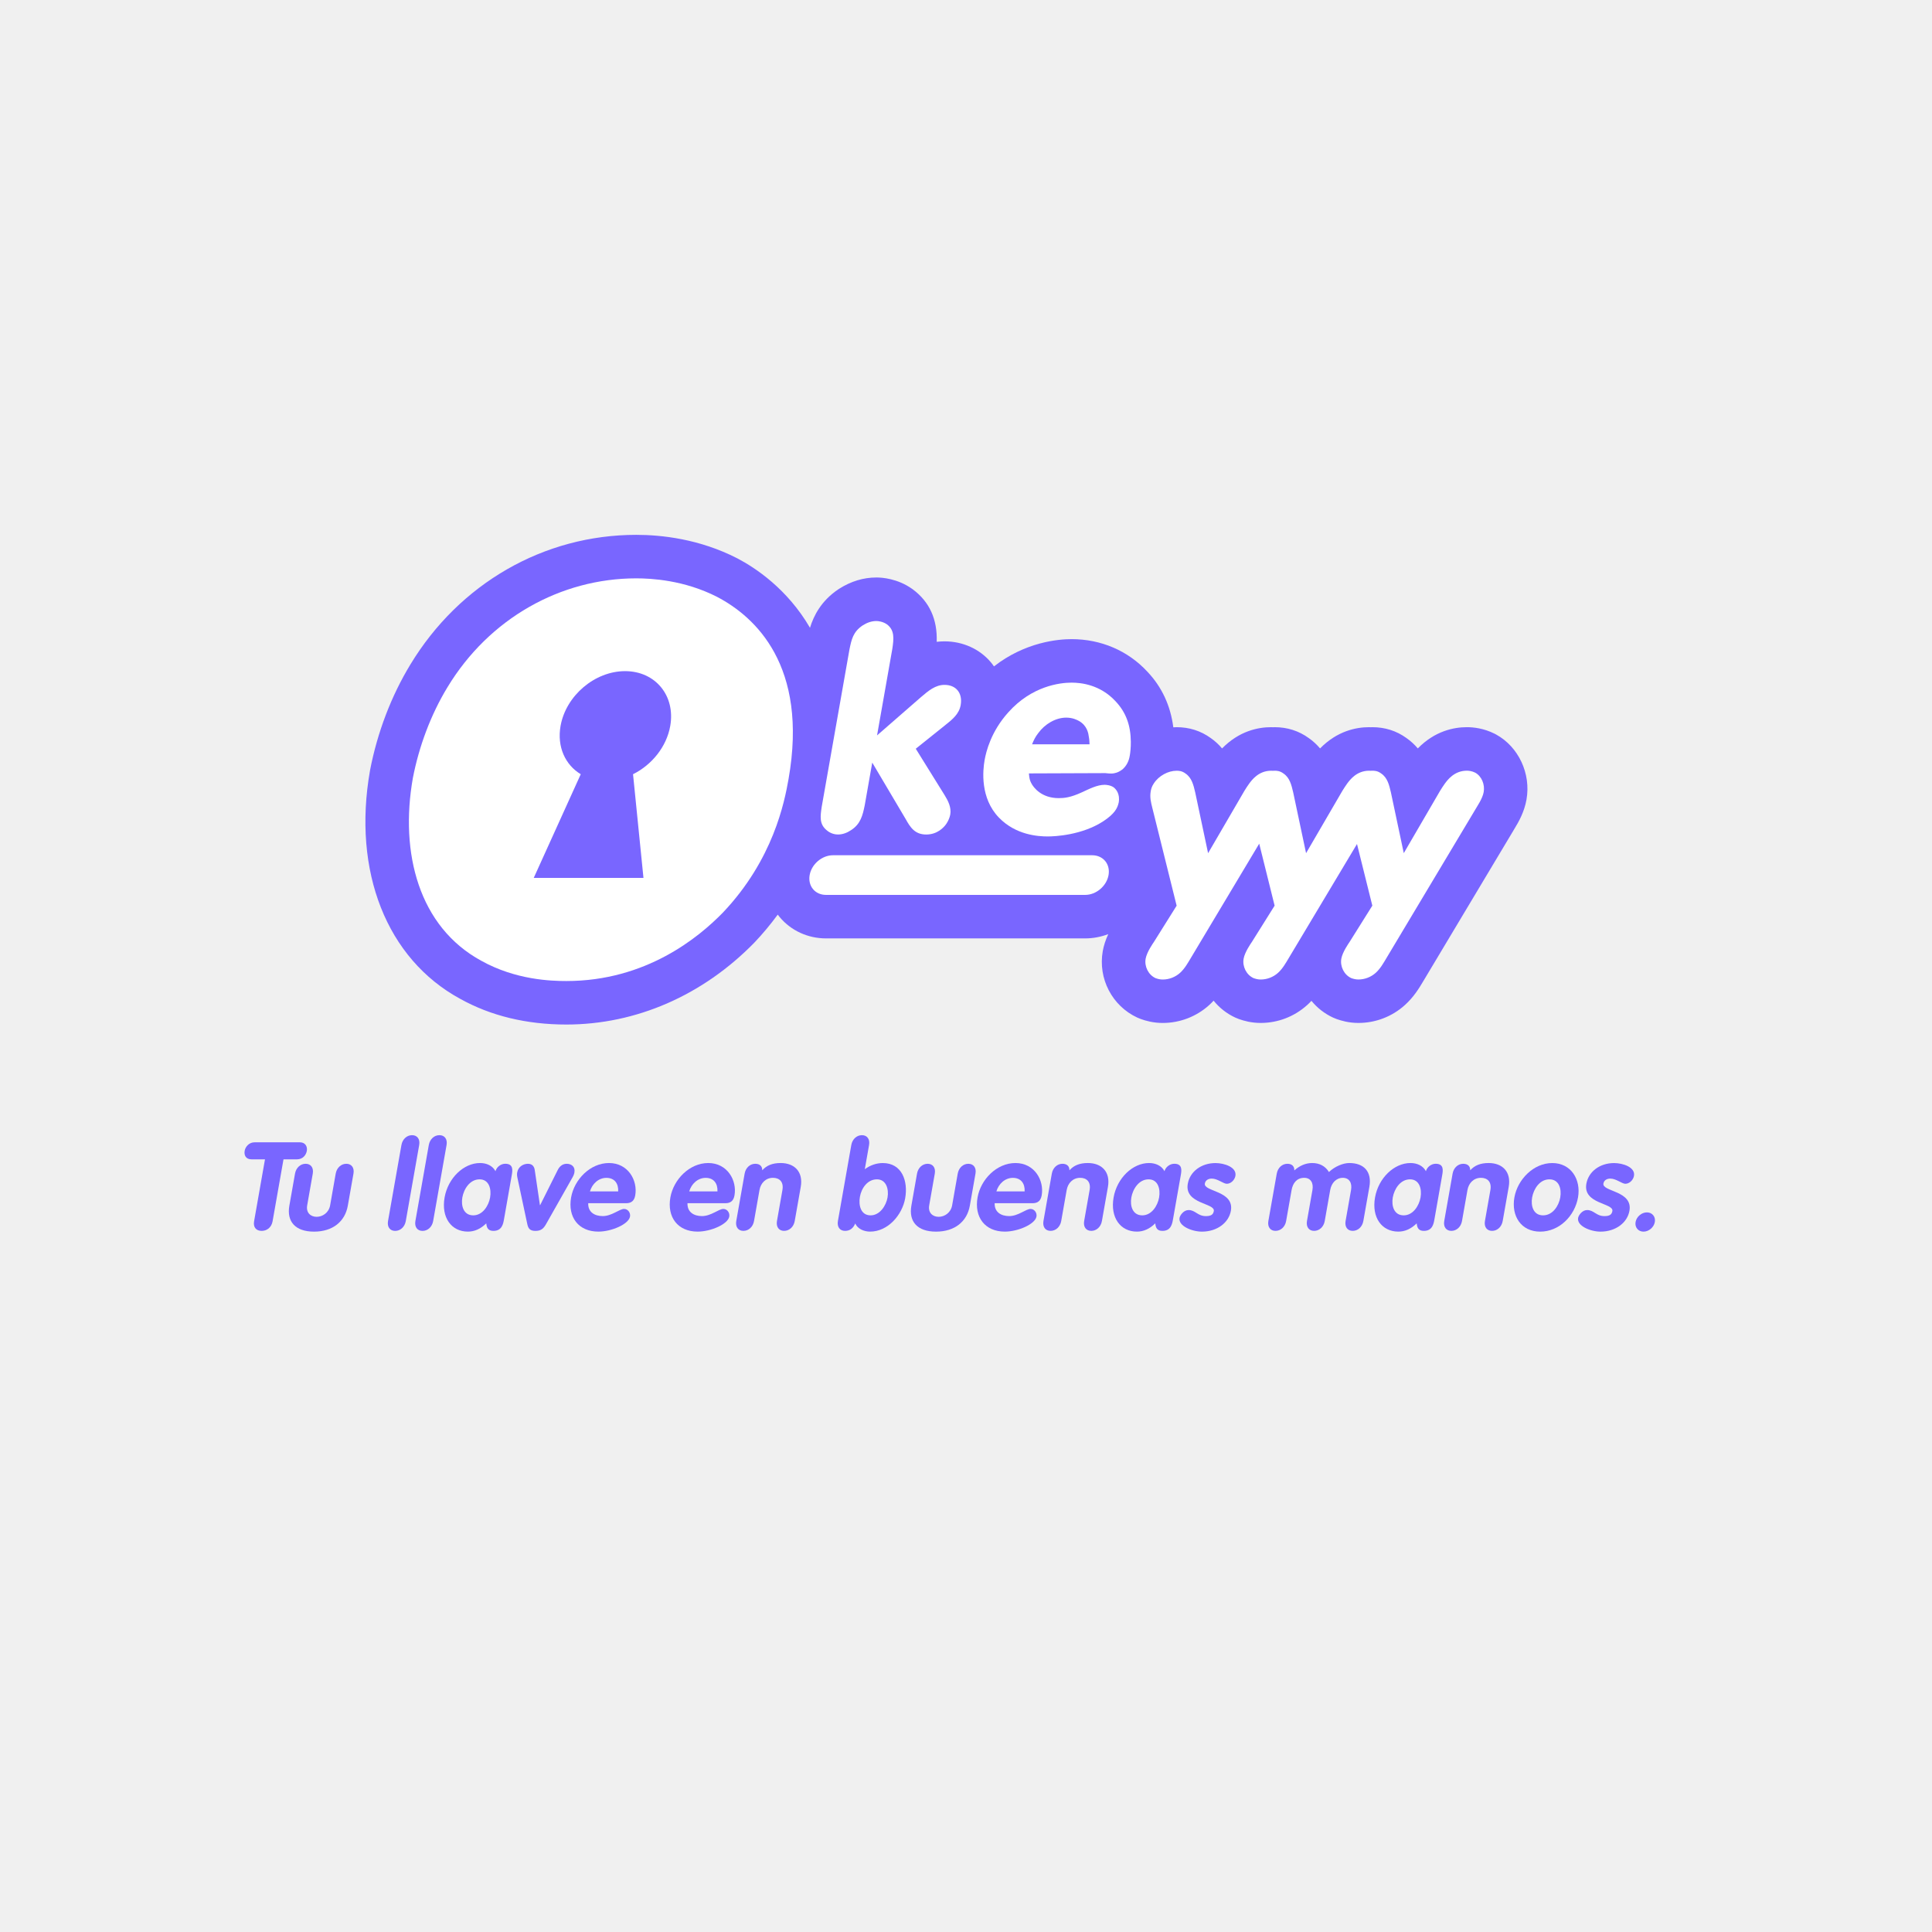
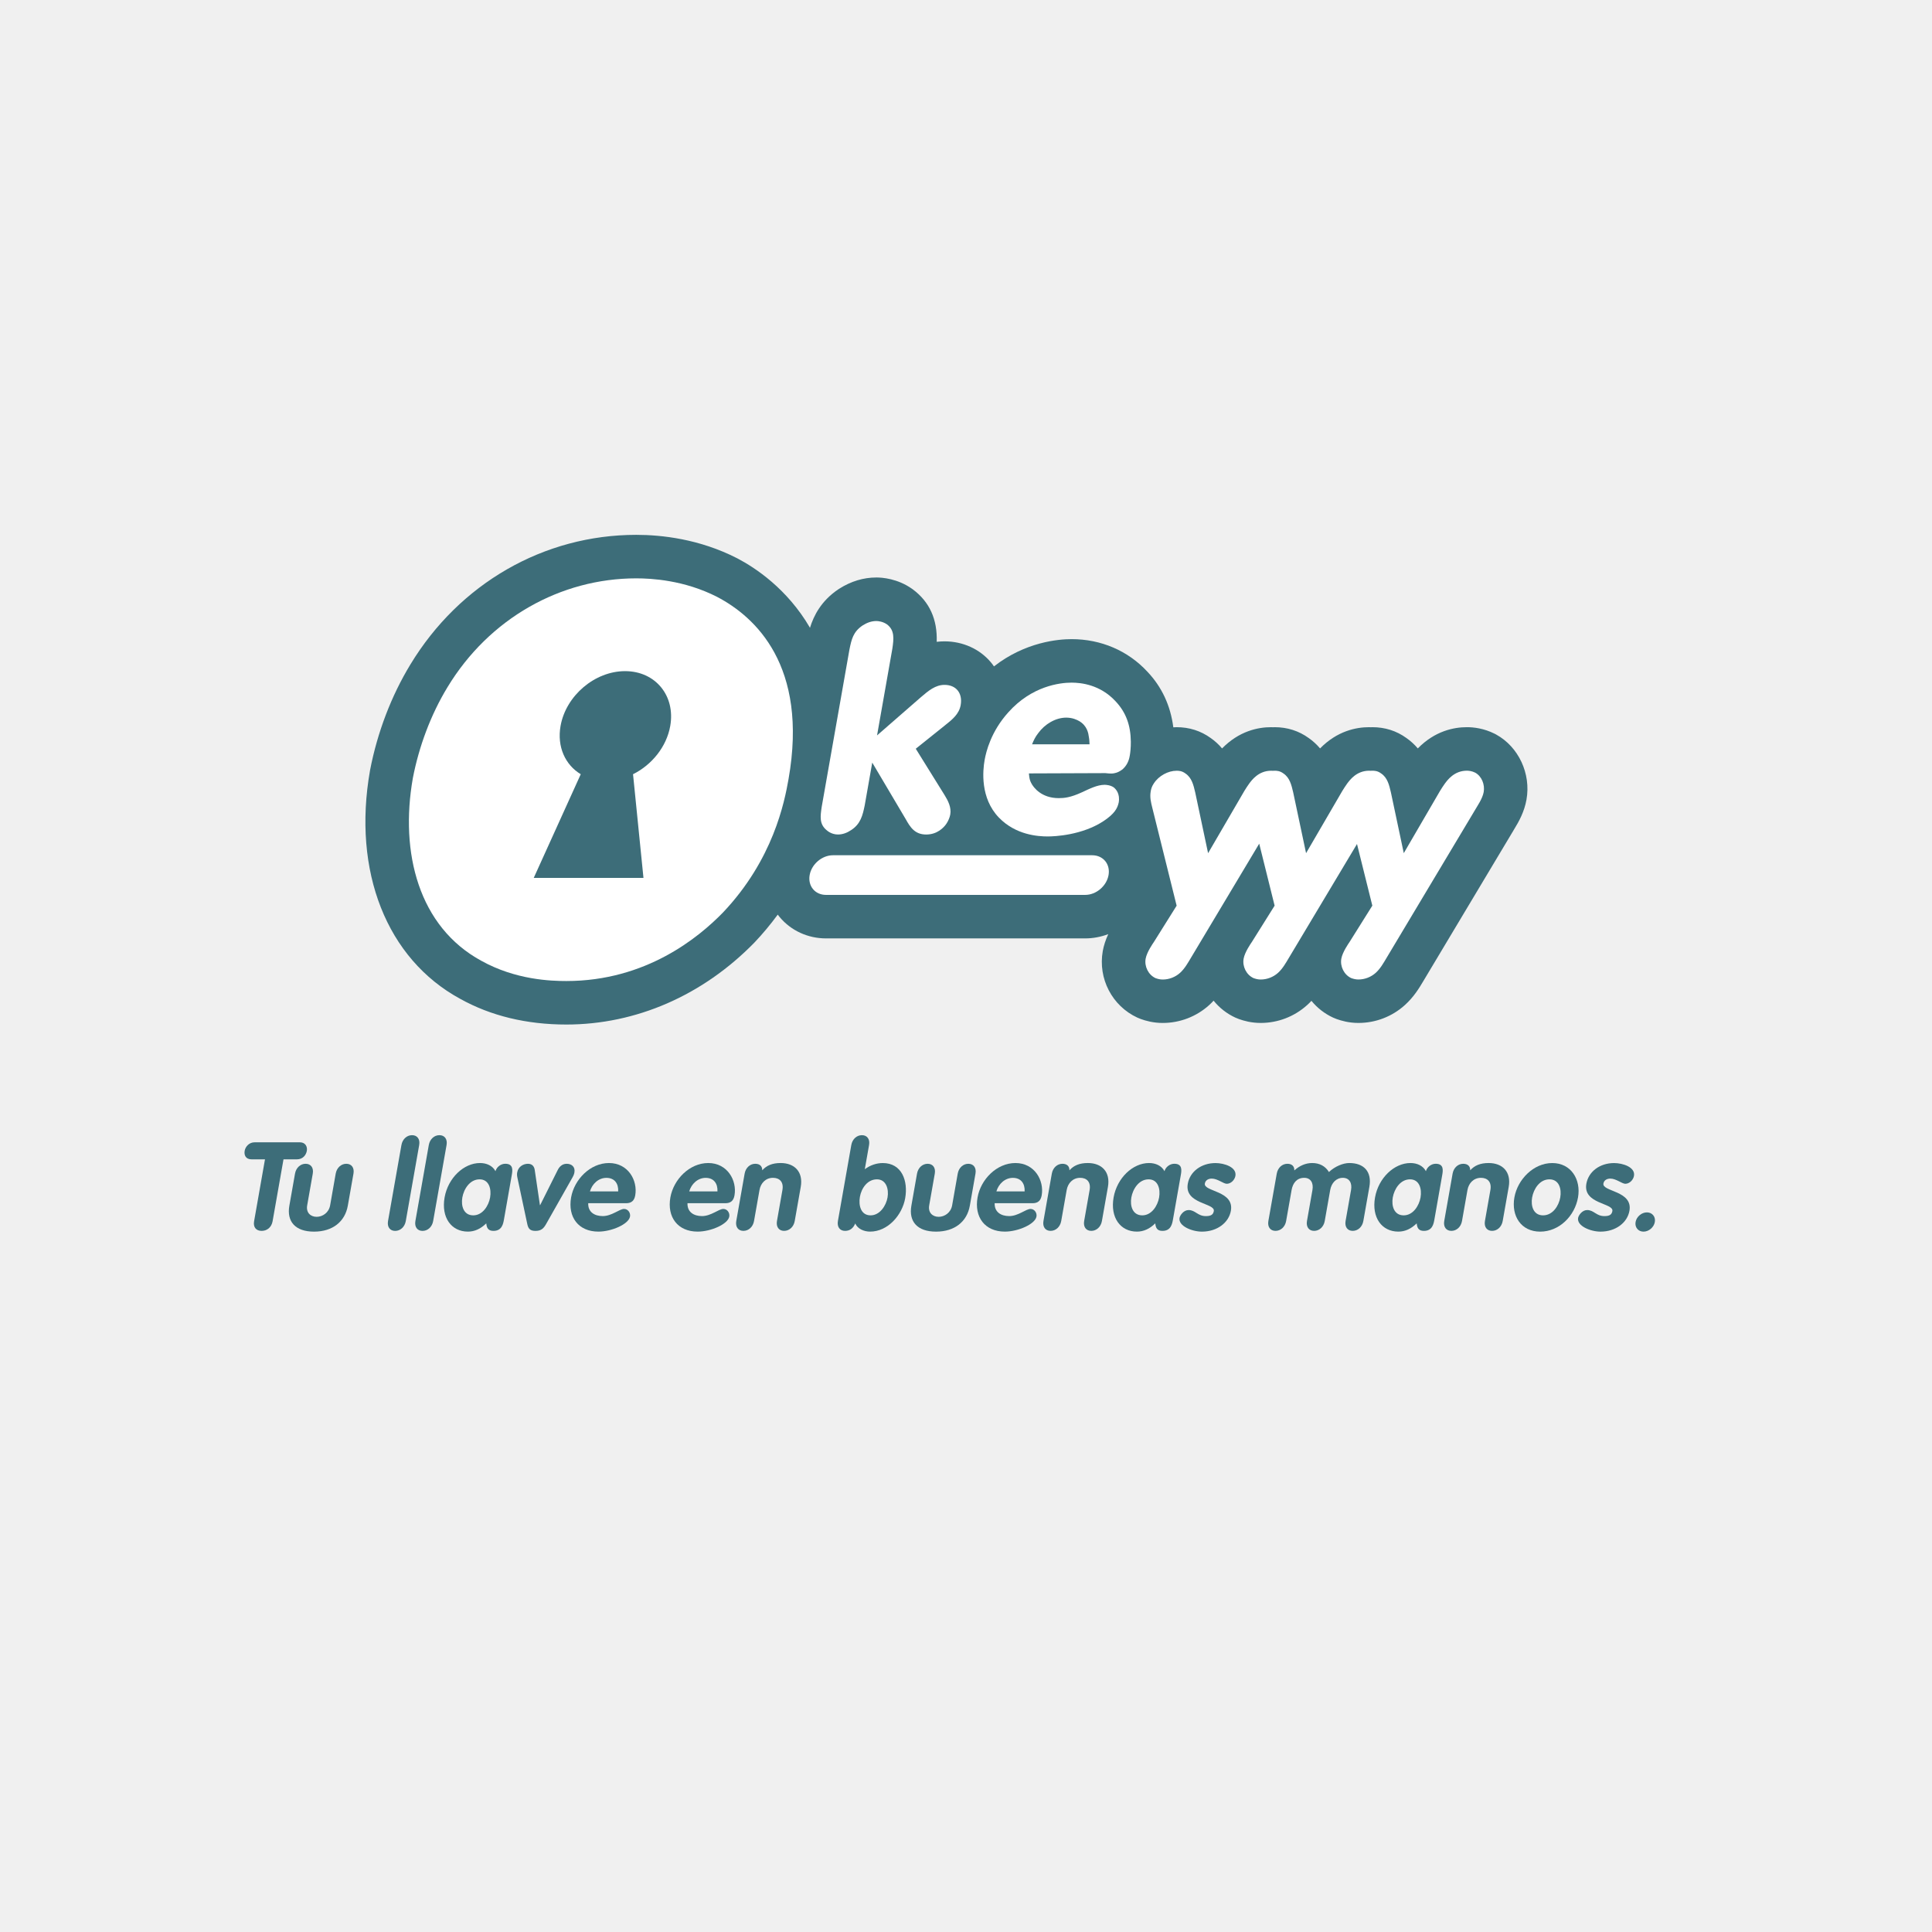
<svg xmlns="http://www.w3.org/2000/svg" width="374" height="374" viewBox="0 0 374 374" fill="none">
-   <path d="M289.618 142.186L289.337 142.037C287.246 140.988 285.262 140.769 283.966 140.769C281.428 140.769 277.771 141.5 274.461 144.88C273.816 144.118 273.079 143.443 272.262 142.871C270.336 141.476 268.109 140.769 265.64 140.769C265.578 140.769 265.519 140.773 265.457 140.78L265.415 140.787L265.284 140.78C265.201 140.776 265.121 140.769 265.052 140.769C262.513 140.769 258.856 141.5 255.542 144.88C254.898 144.118 254.161 143.443 253.343 142.871C251.418 141.476 249.191 140.769 246.722 140.769C246.656 140.769 246.591 140.776 246.525 140.78L246.48 140.787L246.334 140.78C246.244 140.773 246.154 140.769 246.078 140.769C243.54 140.769 239.883 141.5 236.572 144.88C235.928 144.118 235.191 143.443 234.373 142.871C232.448 141.476 230.221 140.769 227.752 140.769C227.541 140.769 227.333 140.78 227.132 140.797C226.596 136.597 224.909 132.978 222.118 130.034C218.361 125.965 213.145 123.725 207.431 123.725C204.91 123.725 198.504 124.251 192.413 129.002C192.212 128.708 192.018 128.448 191.814 128.206C189.653 125.633 186.384 124.154 182.844 124.154C182.339 124.154 181.83 124.185 181.328 124.244C181.483 119.902 179.932 116.491 176.705 114.091L176.525 113.963C173.73 112.003 170.79 111.791 169.654 111.791C167.157 111.791 164.74 112.522 162.465 113.963L162.264 114.094C158.943 116.338 157.52 119.192 156.799 121.529C152.402 113.973 146.186 109.897 142.757 108.1L142.684 108.062C135.378 104.322 128.04 103.536 123.171 103.536C105.295 103.536 88.943 112.927 79.427 128.659C75.752 134.709 73.062 141.746 71.652 149.018L71.628 149.153C68.182 168.691 74.869 185.625 89.071 193.348C95.006 196.655 101.925 198.331 109.634 198.331C123.122 198.331 136.046 192.7 146.037 182.467C147.64 180.781 149.122 179.001 150.556 177.054C150.684 177.228 150.812 177.39 150.94 177.543C153.132 180.157 156.394 181.657 159.892 181.657H210.077C211.584 181.657 213.1 181.373 214.541 180.829C214.015 181.965 213.665 183.052 213.474 184.119C212.536 189.438 215.279 194.726 220.168 196.991L220.878 197.278C221.789 197.6 223.219 198.026 225.086 198.026C228.407 198.026 231.599 196.8 234.069 194.57C234.359 194.307 234.643 194.026 234.931 193.711C236.06 195.107 237.493 196.229 239.135 196.987L239.845 197.275C240.756 197.597 242.186 198.023 244.052 198.023C247.373 198.023 250.563 196.797 253.032 194.57C253.312 194.317 253.593 194.044 253.87 193.742C254.999 195.121 256.425 196.232 258.053 196.987L258.763 197.275C259.674 197.597 261.104 198.023 262.97 198.023C266.291 198.023 269.484 196.797 271.953 194.567C273.716 192.977 274.758 191.221 275.52 189.94L292.974 160.765L293.109 160.536C294.061 158.995 295.093 157.104 295.502 154.784C296.391 149.756 293.971 144.575 289.618 142.186Z" fill="#7966FF" />
+   <path d="M289.618 142.186L289.337 142.037C287.246 140.988 285.262 140.769 283.966 140.769C281.428 140.769 277.771 141.5 274.461 144.88C273.816 144.118 273.079 143.443 272.262 142.871C270.336 141.476 268.109 140.769 265.64 140.769C265.578 140.769 265.519 140.773 265.457 140.78L265.415 140.787L265.284 140.78C265.201 140.776 265.121 140.769 265.052 140.769C262.513 140.769 258.856 141.5 255.542 144.88C254.898 144.118 254.161 143.443 253.343 142.871C251.418 141.476 249.191 140.769 246.722 140.769C246.656 140.769 246.591 140.776 246.525 140.78L246.48 140.787L246.334 140.78C246.244 140.773 246.154 140.769 246.078 140.769C243.54 140.769 239.883 141.5 236.572 144.88C235.928 144.118 235.191 143.443 234.373 142.871C232.448 141.476 230.221 140.769 227.752 140.769C227.541 140.769 227.333 140.78 227.132 140.797C226.596 136.597 224.909 132.978 222.118 130.034C218.361 125.965 213.145 123.725 207.431 123.725C204.91 123.725 198.504 124.251 192.413 129.002C192.212 128.708 192.018 128.448 191.814 128.206C189.653 125.633 186.384 124.154 182.844 124.154C182.339 124.154 181.83 124.185 181.328 124.244C181.483 119.902 179.932 116.491 176.705 114.091L176.525 113.963C173.73 112.003 170.79 111.791 169.654 111.791C167.157 111.791 164.74 112.522 162.465 113.963L162.264 114.094C158.943 116.338 157.52 119.192 156.799 121.529C152.402 113.973 146.186 109.897 142.757 108.1L142.684 108.062C135.378 104.322 128.04 103.536 123.171 103.536C105.295 103.536 88.943 112.927 79.427 128.659C75.752 134.709 73.062 141.746 71.652 149.018L71.628 149.153C68.182 168.691 74.869 185.625 89.071 193.348C95.006 196.655 101.925 198.331 109.634 198.331C123.122 198.331 136.046 192.7 146.037 182.467C147.64 180.781 149.122 179.001 150.556 177.054C150.684 177.228 150.812 177.39 150.94 177.543C153.132 180.157 156.394 181.657 159.892 181.657H210.077C211.584 181.657 213.1 181.373 214.541 180.829C214.015 181.965 213.665 183.052 213.474 184.119C212.536 189.438 215.279 194.726 220.168 196.991L220.878 197.278C221.789 197.6 223.219 198.026 225.086 198.026C228.407 198.026 231.599 196.8 234.069 194.57C234.359 194.307 234.643 194.026 234.931 193.711C236.06 195.107 237.493 196.229 239.135 196.987L239.845 197.275C240.756 197.597 242.186 198.023 244.052 198.023C247.373 198.023 250.563 196.797 253.032 194.57C253.312 194.317 253.593 194.044 253.87 193.742C254.999 195.121 256.425 196.232 258.053 196.987L258.763 197.275C259.674 197.597 261.104 198.023 262.97 198.023C266.291 198.023 269.484 196.797 271.953 194.567C273.716 192.977 274.758 191.221 275.52 189.94L292.974 160.765L293.109 160.536C294.061 158.995 295.093 157.104 295.502 154.784C296.391 149.756 293.971 144.575 289.618 142.186Z" fill="#3d6d79" />
  <path d="M138.844 115.559C132.434 112.276 126.028 111.958 123.171 111.958C108.553 111.958 94.695 119.69 86.623 133.033C83.34 138.435 81.092 144.579 79.922 150.615C77.363 165.124 81.089 179.423 93.171 185.989C99.823 189.694 106.673 189.909 109.637 189.909C125.1 189.909 135.281 181.435 139.931 176.67C149.687 166.395 151.858 155.276 152.644 150.829C156.529 128.798 146.116 119.375 138.844 115.559ZM129.747 140.537C129.037 144.568 126.17 148.076 122.544 149.874L124.563 169.941H103.324L112.422 149.874C109.43 148.076 107.799 144.568 108.512 140.537C109.547 134.671 115.14 129.92 121.003 129.92C126.866 129.92 130.782 134.671 129.747 140.537Z" fill="white" />
  <path d="M159.992 160.685C160.827 161.436 161.776 161.544 162.205 161.544C163.119 161.544 163.982 161.222 164.775 160.685C166.596 159.504 166.998 157.835 167.393 155.903L168.851 147.626L175.312 158.538C176.209 160.148 177.092 161.547 179.295 161.547C181.445 161.547 182.702 160.204 183.211 159.452C183.575 158.915 183.859 158.216 183.953 157.679C184.198 156.284 183.513 154.992 182.886 153.97L177.276 144.942L182.91 140.427C184.344 139.298 185.663 138.224 185.968 136.503C186.384 134.138 185.047 132.58 182.844 132.58C181.071 132.58 179.742 133.708 178.291 134.945L169.782 142.362L172.739 125.595C173.027 123.659 173.214 121.993 171.694 120.864C170.928 120.328 170.035 120.22 169.657 120.22C168.691 120.22 167.826 120.542 166.981 121.079C165.149 122.315 164.84 123.766 164.435 125.754L159.071 156.173C158.791 158.053 158.59 159.504 159.992 160.685Z" fill="white" />
  <path d="M207.432 132.147C205.174 132.147 199.74 132.791 195.186 137.899C191.845 141.607 190.896 145.476 190.602 147.141C190.241 149.184 189.732 154.504 193.368 158.268C196.641 161.655 200.945 161.921 202.829 161.921C204.117 161.921 209.478 161.706 213.679 158.912C215.753 157.516 216.307 156.495 216.56 155.366C216.865 153.645 216.002 152.734 215.576 152.408C214.953 151.979 214.105 151.924 213.835 151.924C212.384 151.924 210.843 152.731 209.44 153.375C207.217 154.396 206.015 154.504 204.942 154.504C201.662 154.504 200.08 152.516 199.605 151.546C199.366 151.061 199.262 150.739 199.176 149.718L213.966 149.662C214.915 149.77 215.4 149.77 215.795 149.662C216.352 149.555 216.827 149.288 217.325 148.911C218.471 147.889 218.648 146.601 218.721 146.168C218.797 145.739 218.922 144.717 218.908 143.588C218.877 140.416 217.976 137.892 215.94 135.741C212.955 132.524 209.26 132.147 207.432 132.147ZM199.792 144.08C200.087 143.329 200.426 142.629 200.977 141.93C202.258 140.157 204.356 138.92 206.4 138.92C207.636 138.92 208.474 139.35 208.865 139.564C210.479 140.479 210.697 141.981 210.787 142.681C210.874 143.11 210.894 143.595 210.915 144.08H199.792Z" fill="white" />
  <path d="M285.566 149.569C284.926 149.247 284.288 149.191 283.966 149.191C281.494 149.191 280.206 151.02 279.714 151.664C279.361 152.149 279.059 152.63 278.758 153.115L271.746 165.156L269.252 153.385C268.916 151.934 268.574 150.535 267.372 149.732C266.662 149.195 266.014 149.195 265.64 149.195C265.537 149.195 265.433 149.198 265.329 149.209C265.221 149.198 265.128 149.195 265.052 149.195C262.579 149.195 261.291 151.023 260.799 151.667C260.446 152.152 260.145 152.634 259.843 153.118L252.831 165.159L250.338 153.388C250.002 151.938 249.659 150.538 248.457 149.735C247.744 149.198 247.1 149.198 246.726 149.198C246.615 149.198 246.501 149.205 246.39 149.212C246.272 149.202 246.168 149.198 246.085 149.198C243.612 149.198 242.324 151.027 241.833 151.671C241.479 152.156 241.178 152.637 240.877 153.122L233.864 165.163L231.371 153.392C231.035 151.941 230.692 150.542 229.491 149.739C228.781 149.202 228.133 149.202 227.759 149.202C226.145 149.202 224.31 150.168 223.347 151.674C222.911 152.318 222.817 152.859 222.759 153.181C222.551 154.362 222.81 155.331 223.06 156.353L227.776 175.323L223.365 182.363C223.219 182.578 222.004 184.299 221.775 185.587C221.508 187.09 222.301 188.704 223.69 189.348C224.144 189.507 224.556 189.618 225.093 189.618C226.329 189.618 227.544 189.133 228.438 188.326C229.331 187.52 229.961 186.391 230.571 185.369L243.761 163.32L246.743 175.319L242.331 182.36C242.186 182.574 240.97 184.295 240.742 185.584C240.475 187.087 241.268 188.7 242.657 189.344C243.114 189.504 243.522 189.615 244.059 189.615C245.295 189.615 246.511 189.13 247.404 188.323C248.298 187.516 248.928 186.387 249.538 185.366L262.69 163.383L265.658 175.316L261.246 182.356C261.1 182.571 259.885 184.292 259.656 185.58C259.39 187.083 260.183 188.697 261.571 189.341C262.025 189.5 262.437 189.611 262.974 189.611C264.21 189.611 265.426 189.126 266.319 188.319C267.213 187.513 267.843 186.384 268.452 185.362L285.75 156.446C285.913 156.124 286.986 154.618 287.215 153.33C287.471 151.879 286.841 150.265 285.566 149.569Z" fill="white" />
  <path d="M211.431 165.561H161.246C159.127 165.561 157.108 167.278 156.734 169.398C156.36 171.517 157.776 173.235 159.895 173.235H210.084C212.203 173.235 214.222 171.517 214.596 169.398C214.967 167.278 213.551 165.561 211.431 165.561Z" fill="white" />
-   <path d="M51.297 224.428H48.696C47.55 224.428 47.221 223.593 47.363 222.779C47.508 221.945 48.249 221.131 49.278 221.131H58.063C59.089 221.131 59.542 221.941 59.397 222.779C59.255 223.59 58.628 224.428 57.482 224.428H54.881L52.769 236.413C52.557 237.608 51.674 238.276 50.649 238.276C49.624 238.276 48.977 237.608 49.188 236.413L51.297 224.428Z" fill="#7966FF" />
-   <path d="M57.108 227.198C57.309 226.052 58.16 225.287 59.165 225.287C60.169 225.287 60.751 226.052 60.546 227.198L59.466 233.334C59.213 234.768 60.148 235.554 61.294 235.554C62.441 235.554 63.653 234.765 63.906 233.334L64.986 227.198C65.187 226.052 66.039 225.287 67.043 225.287C68.047 225.287 68.629 226.052 68.425 227.198L67.33 233.407C66.79 236.462 64.418 238.422 60.789 238.422C57.16 238.422 55.477 236.465 56.013 233.407L57.108 227.198Z" fill="#7966FF" />
-   <path d="M77.709 221.661C77.91 220.515 78.762 219.749 79.766 219.749C80.77 219.749 81.352 220.515 81.147 221.661L78.554 236.368C78.353 237.514 77.501 238.28 76.497 238.28C75.493 238.28 74.914 237.514 75.115 236.368L77.709 221.661Z" fill="#7966FF" />
-   <path d="M83.007 221.661C83.208 220.515 84.06 219.749 85.064 219.749C86.068 219.749 86.65 220.515 86.446 221.661L83.852 236.368C83.651 237.514 82.799 238.28 81.795 238.28C80.791 238.28 80.213 237.514 80.413 236.368L83.007 221.661Z" fill="#7966FF" />
-   <path d="M97.566 236.032C97.41 236.915 97.171 238.276 95.522 238.276C94.522 238.276 94.21 237.725 94.134 236.818C93.064 237.867 91.893 238.418 90.581 238.418C87.357 238.418 85.383 235.672 86.065 231.804C86.73 228.033 89.77 225.141 92.922 225.141C94.186 225.141 95.339 225.643 95.914 226.717C96.156 225.882 96.977 225.283 97.811 225.283C99.46 225.283 99.217 226.644 99.061 227.527L97.566 236.032ZM91.613 235.27C93.403 235.27 94.584 233.456 94.875 231.807C95.166 230.159 94.657 228.299 92.842 228.299C90.955 228.299 89.791 230.162 89.5 231.807C89.213 233.456 89.753 235.27 91.613 235.27Z" fill="#7966FF" />
-   <path d="M100.159 227.963C100.069 227.534 100.066 227.271 100.121 226.959C100.315 225.861 101.274 225.287 102.206 225.287C103.162 225.287 103.446 225.979 103.518 226.505L104.519 233.286H104.568L107.958 226.505C108.217 225.979 108.744 225.287 109.7 225.287C110.631 225.287 111.39 225.861 111.196 226.959C111.14 227.271 111.047 227.534 110.804 227.963L105.776 236.846C105.288 237.729 104.831 238.28 103.66 238.28C102.49 238.28 102.23 237.729 102.05 236.846L100.159 227.963Z" fill="#7966FF" />
-   <path d="M113.869 232.929C113.81 234.623 115.078 235.412 116.678 235.412C118.444 235.412 119.905 234.027 120.812 234.027C121.553 234.027 122.09 234.768 121.959 235.506C121.699 236.984 118.388 238.418 115.836 238.418C111.968 238.418 109.887 235.603 110.555 231.804C111.171 228.317 114.26 225.141 117.89 225.141C121.612 225.141 123.475 228.531 122.97 231.395C122.79 232.42 122.246 232.922 121.197 232.922H113.869V232.929ZM119.67 230.637C119.742 229.134 118.987 228.012 117.387 228.012C115.86 228.012 114.627 229.182 114.202 230.637H119.67Z" fill="#7966FF" />
-   <path d="M133.085 232.929C133.026 234.623 134.294 235.412 135.894 235.412C137.66 235.412 139.121 234.027 140.028 234.027C140.769 234.027 141.306 234.768 141.175 235.506C140.915 236.984 137.604 238.418 135.052 238.418C131.184 238.418 129.103 235.603 129.771 231.804C130.384 228.317 133.476 225.141 137.106 225.141C140.828 225.141 142.691 228.531 142.186 231.395C142.006 232.42 141.462 232.922 140.413 232.922H133.085V232.929ZM138.886 230.637C138.958 229.134 138.203 228.012 136.604 228.012C135.076 228.012 133.844 229.182 133.418 230.637H138.886Z" fill="#7966FF" />
-   <path d="M144.146 227.198C144.347 226.052 145.199 225.287 146.203 225.287C147.086 225.287 147.574 225.764 147.557 226.551C148.388 225.619 149.5 225.141 151.124 225.141C153.821 225.141 155.525 226.859 155.009 229.771L153.846 236.361C153.645 237.507 152.793 238.273 151.789 238.273C150.784 238.273 150.206 237.507 150.407 236.361L151.463 230.37C151.744 228.77 150.878 228.005 149.635 228.005C148.225 228.005 147.259 229.03 147.024 230.37L145.967 236.361C145.767 237.507 144.915 238.273 143.91 238.273C142.906 238.273 142.328 237.507 142.529 236.361L144.146 227.198Z" fill="#7966FF" />
-   <path d="M164.795 221.661C164.996 220.515 165.848 219.749 166.852 219.749C167.857 219.749 168.438 220.515 168.234 221.661L167.41 226.339C168.456 225.553 169.699 225.145 170.89 225.145C174.592 225.145 175.818 228.607 175.229 231.949C174.658 235.198 171.891 238.418 168.432 238.418C167.261 238.418 166.018 237.892 165.557 236.842C165.183 237.75 164.539 238.276 163.587 238.276C162.583 238.276 162.004 237.511 162.205 236.365L164.795 221.661ZM168.529 235.27C170.319 235.27 171.531 233.407 171.811 231.807C172.099 230.183 171.548 228.299 169.758 228.299C167.919 228.299 166.755 230.017 166.461 231.69C166.17 233.359 166.645 235.27 168.529 235.27Z" fill="#7966FF" />
-   <path d="M177.518 227.198C177.719 226.052 178.571 225.287 179.575 225.287C180.58 225.287 181.161 226.052 180.957 227.198L179.877 233.334C179.624 234.768 180.559 235.554 181.705 235.554C182.851 235.554 184.063 234.765 184.316 233.334L185.397 227.198C185.598 226.052 186.449 225.287 187.454 225.287C188.458 225.287 189.04 226.052 188.835 227.198L187.741 233.407C187.201 236.462 184.829 238.422 181.2 238.422C177.57 238.422 175.887 236.465 176.424 233.407L177.518 227.198Z" fill="#7966FF" />
-   <path d="M192.551 232.929C192.492 234.623 193.76 235.412 195.36 235.412C197.126 235.412 198.587 234.027 199.494 234.027C200.235 234.027 200.772 234.768 200.641 235.506C200.381 236.984 197.07 238.418 194.518 238.418C190.65 238.418 188.569 235.603 189.237 231.804C189.85 228.317 192.942 225.141 196.572 225.141C200.294 225.141 202.157 228.531 201.652 231.395C201.472 232.42 200.928 232.922 199.879 232.922H192.551V232.929ZM198.352 230.637C198.424 229.134 197.669 228.012 196.069 228.012C194.542 228.012 193.309 229.182 192.884 230.637H198.352Z" fill="#7966FF" />
-   <path d="M203.612 227.198C203.813 226.052 204.665 225.287 205.669 225.287C206.552 225.287 207.04 225.764 207.023 226.551C207.854 225.619 208.966 225.141 210.59 225.141C213.287 225.141 214.991 226.859 214.475 229.771L213.312 236.361C213.111 237.507 212.259 238.273 211.255 238.273C210.25 238.273 209.672 237.507 209.873 236.361L210.929 230.37C211.21 228.77 210.344 228.005 209.101 228.005C207.691 228.005 206.725 229.03 206.49 230.37L205.433 236.361C205.232 237.507 204.381 238.273 203.376 238.273C202.372 238.273 201.794 237.507 201.995 236.361L203.612 227.198Z" fill="#7966FF" />
-   <path d="M227.073 236.032C226.918 236.915 226.679 238.276 225.03 238.276C224.026 238.276 223.718 237.725 223.642 236.818C222.572 237.867 221.401 238.418 220.089 238.418C216.865 238.418 214.891 235.672 215.573 231.804C216.238 228.033 219.278 225.141 222.43 225.141C223.694 225.141 224.847 225.643 225.422 226.717C225.664 225.882 226.485 225.283 227.323 225.283C228.971 225.283 228.729 226.644 228.573 227.527L227.073 236.032ZM221.121 235.27C222.911 235.27 224.092 233.456 224.383 231.807C224.674 230.159 224.165 228.299 222.35 228.299C220.463 228.299 219.299 230.162 219.008 231.807C218.717 233.456 219.258 235.27 221.121 235.27Z" fill="#7966FF" />
-   <path d="M237.476 229.158C236.832 229.158 235.696 228.154 234.574 228.154C233.954 228.154 233.355 228.441 233.237 229.11C232.957 230.71 238.965 230.471 238.276 234.387C237.871 236.68 235.63 238.422 232.669 238.422C230.737 238.422 228.064 237.324 228.337 235.772C228.431 235.246 229.13 234.245 230.086 234.245C231.423 234.245 231.814 235.416 233.438 235.416C234.487 235.416 234.858 235.083 234.972 234.436C235.249 232.86 229.241 233.099 229.934 229.158C230.353 226.772 232.576 225.148 235.294 225.148C236.991 225.148 239.453 225.938 239.152 227.631C239.017 228.417 238.286 229.158 237.476 229.158Z" fill="#7966FF" />
-   <path d="M247.155 227.198C247.356 226.052 248.208 225.287 249.212 225.287C250.095 225.287 250.583 225.764 250.559 226.575C251.556 225.667 252.744 225.141 254.012 225.141C255.445 225.141 256.557 225.737 257.26 226.883C258.41 225.785 260.027 225.141 261.197 225.141C263.992 225.141 265.613 226.765 265.083 229.771L263.919 236.361C263.718 237.507 262.867 238.273 261.862 238.273C260.858 238.273 260.28 237.507 260.481 236.361L261.537 230.37C261.783 228.985 261.19 228.005 259.947 228.005C258.683 228.005 257.745 228.985 257.502 230.37L256.446 236.361C256.245 237.507 255.393 238.273 254.389 238.273C253.385 238.273 252.807 237.507 253.007 236.361L254.064 230.37C254.31 228.985 253.717 228.005 252.474 228.005C251.065 228.005 250.272 228.985 250.029 230.37L248.973 236.361C248.772 237.507 247.92 238.273 246.916 238.273C245.912 238.273 245.334 237.507 245.534 236.361L247.155 227.198Z" fill="#7966FF" />
-   <path d="M277.681 236.032C277.525 236.915 277.286 238.276 275.638 238.276C274.637 238.276 274.325 237.725 274.249 236.818C273.179 237.867 272.009 238.418 270.696 238.418C267.472 238.418 265.498 235.672 266.181 231.804C266.845 228.033 269.886 225.141 273.037 225.141C274.301 225.141 275.454 225.643 276.029 226.717C276.272 225.882 277.092 225.283 277.927 225.283C279.575 225.283 279.333 226.644 279.177 227.527L277.681 236.032ZM271.728 235.27C273.519 235.27 274.699 233.456 274.99 231.807C275.281 230.159 274.772 228.299 272.958 228.299C271.07 228.299 269.907 230.162 269.616 231.807C269.328 233.456 269.869 235.27 271.728 235.27Z" fill="#7966FF" />
-   <path d="M281.196 227.198C281.397 226.052 282.249 225.287 283.253 225.287C284.136 225.287 284.624 225.764 284.607 226.551C285.442 225.619 286.55 225.141 288.174 225.141C290.872 225.141 292.575 226.859 292.059 229.771L290.896 236.361C290.695 237.507 289.843 238.273 288.839 238.273C287.835 238.273 287.256 237.507 287.457 236.361L288.513 230.37C288.794 228.77 287.928 228.005 286.685 228.005C285.275 228.005 284.309 229.03 284.074 230.37L283.018 236.361C282.817 237.507 281.965 238.273 280.961 238.273C279.956 238.273 279.378 237.507 279.579 236.361L281.196 227.198Z" fill="#7966FF" />
-   <path d="M305.475 231.807C304.845 235.388 301.849 238.422 298.151 238.422C294.452 238.422 292.527 235.388 293.157 231.807C293.773 228.32 296.862 225.145 300.492 225.145C304.121 225.145 306.088 228.32 305.475 231.807ZM296.592 231.807C296.301 233.456 296.842 235.27 298.705 235.27C300.568 235.27 301.745 233.456 302.036 231.807C302.327 230.159 301.818 228.299 299.934 228.299C298.05 228.299 296.883 230.159 296.592 231.807Z" fill="#7966FF" />
-   <path d="M314.631 229.158C313.987 229.158 312.851 228.154 311.729 228.154C311.109 228.154 310.51 228.441 310.392 229.11C310.112 230.71 316.12 230.471 315.431 234.387C315.026 236.68 312.785 238.422 309.824 238.422C307.892 238.422 305.219 237.324 305.492 235.772C305.586 235.246 306.285 234.245 307.241 234.245C308.578 234.245 308.969 235.416 310.593 235.416C311.642 235.416 312.013 235.083 312.127 234.436C312.404 232.86 306.396 233.099 307.089 229.158C307.508 226.772 309.731 225.148 312.449 225.148C314.146 225.148 316.608 225.938 316.307 227.631C316.172 228.417 315.445 229.158 314.631 229.158Z" fill="#7966FF" />
-   <path d="M318.811 234.695C319.836 234.695 320.525 235.53 320.345 236.558C320.165 237.584 319.181 238.422 318.153 238.422C317.128 238.422 316.439 237.587 316.619 236.558C316.802 235.53 317.786 234.695 318.811 234.695Z" fill="#7966FF" />
+   <path d="M51.297 224.428H48.696C47.55 224.428 47.221 223.593 47.363 222.779C47.508 221.945 48.249 221.131 49.278 221.131H58.063C59.089 221.131 59.542 221.941 59.397 222.779C59.255 223.59 58.628 224.428 57.482 224.428H54.881L52.769 236.413C52.557 237.608 51.674 238.276 50.649 238.276C49.624 238.276 48.977 237.608 49.188 236.413L51.297 224.428Z" fill="#3d6d79" />
+   <path d="M57.108 227.198C57.309 226.052 58.16 225.287 59.165 225.287C60.169 225.287 60.751 226.052 60.546 227.198L59.466 233.334C59.213 234.768 60.148 235.554 61.294 235.554C62.441 235.554 63.653 234.765 63.906 233.334L64.986 227.198C65.187 226.052 66.039 225.287 67.043 225.287C68.047 225.287 68.629 226.052 68.425 227.198L67.33 233.407C66.79 236.462 64.418 238.422 60.789 238.422C57.16 238.422 55.477 236.465 56.013 233.407L57.108 227.198Z" fill="#3d6d79" />
+   <path d="M77.709 221.661C77.91 220.515 78.762 219.749 79.766 219.749C80.77 219.749 81.352 220.515 81.147 221.661L78.554 236.368C78.353 237.514 77.501 238.28 76.497 238.28C75.493 238.28 74.914 237.514 75.115 236.368L77.709 221.661Z" fill="#3d6d79" />
+   <path d="M83.007 221.661C83.208 220.515 84.06 219.749 85.064 219.749C86.068 219.749 86.65 220.515 86.446 221.661L83.852 236.368C83.651 237.514 82.799 238.28 81.795 238.28C80.791 238.28 80.213 237.514 80.413 236.368L83.007 221.661Z" fill="#3d6d79" />
+   <path d="M97.566 236.032C97.41 236.915 97.171 238.276 95.522 238.276C94.522 238.276 94.21 237.725 94.134 236.818C93.064 237.867 91.893 238.418 90.581 238.418C87.357 238.418 85.383 235.672 86.065 231.804C86.73 228.033 89.77 225.141 92.922 225.141C94.186 225.141 95.339 225.643 95.914 226.717C96.156 225.882 96.977 225.283 97.811 225.283C99.46 225.283 99.217 226.644 99.061 227.527L97.566 236.032ZM91.613 235.27C93.403 235.27 94.584 233.456 94.875 231.807C95.166 230.159 94.657 228.299 92.842 228.299C90.955 228.299 89.791 230.162 89.5 231.807C89.213 233.456 89.753 235.27 91.613 235.27Z" fill="#3d6d79" />
+   <path d="M100.159 227.963C100.069 227.534 100.066 227.271 100.121 226.959C100.315 225.861 101.274 225.287 102.206 225.287C103.162 225.287 103.446 225.979 103.518 226.505L104.519 233.286H104.568L107.958 226.505C108.217 225.979 108.744 225.287 109.7 225.287C110.631 225.287 111.39 225.861 111.196 226.959C111.14 227.271 111.047 227.534 110.804 227.963L105.776 236.846C105.288 237.729 104.831 238.28 103.66 238.28C102.49 238.28 102.23 237.729 102.05 236.846L100.159 227.963Z" fill="#3d6d79" />
+   <path d="M113.869 232.929C113.81 234.623 115.078 235.412 116.678 235.412C118.444 235.412 119.905 234.027 120.812 234.027C121.553 234.027 122.09 234.768 121.959 235.506C121.699 236.984 118.388 238.418 115.836 238.418C111.968 238.418 109.887 235.603 110.555 231.804C111.171 228.317 114.26 225.141 117.89 225.141C121.612 225.141 123.475 228.531 122.97 231.395C122.79 232.42 122.246 232.922 121.197 232.922H113.869V232.929ZM119.67 230.637C119.742 229.134 118.987 228.012 117.387 228.012C115.86 228.012 114.627 229.182 114.202 230.637H119.67Z" fill="#3d6d79" />
+   <path d="M133.085 232.929C133.026 234.623 134.294 235.412 135.894 235.412C137.66 235.412 139.121 234.027 140.028 234.027C140.769 234.027 141.306 234.768 141.175 235.506C140.915 236.984 137.604 238.418 135.052 238.418C131.184 238.418 129.103 235.603 129.771 231.804C130.384 228.317 133.476 225.141 137.106 225.141C140.828 225.141 142.691 228.531 142.186 231.395C142.006 232.42 141.462 232.922 140.413 232.922H133.085V232.929ZM138.886 230.637C138.958 229.134 138.203 228.012 136.604 228.012C135.076 228.012 133.844 229.182 133.418 230.637H138.886Z" fill="#3d6d79" />
+   <path d="M144.146 227.198C144.347 226.052 145.199 225.287 146.203 225.287C147.086 225.287 147.574 225.764 147.557 226.551C148.388 225.619 149.5 225.141 151.124 225.141C153.821 225.141 155.525 226.859 155.009 229.771L153.846 236.361C153.645 237.507 152.793 238.273 151.789 238.273C150.784 238.273 150.206 237.507 150.407 236.361L151.463 230.37C151.744 228.77 150.878 228.005 149.635 228.005C148.225 228.005 147.259 229.03 147.024 230.37L145.967 236.361C145.767 237.507 144.915 238.273 143.91 238.273C142.906 238.273 142.328 237.507 142.529 236.361L144.146 227.198Z" fill="#3d6d79" />
+   <path d="M164.795 221.661C164.996 220.515 165.848 219.749 166.852 219.749C167.857 219.749 168.438 220.515 168.234 221.661L167.41 226.339C168.456 225.553 169.699 225.145 170.89 225.145C174.592 225.145 175.818 228.607 175.229 231.949C174.658 235.198 171.891 238.418 168.432 238.418C167.261 238.418 166.018 237.892 165.557 236.842C165.183 237.75 164.539 238.276 163.587 238.276C162.583 238.276 162.004 237.511 162.205 236.365L164.795 221.661ZM168.529 235.27C170.319 235.27 171.531 233.407 171.811 231.807C172.099 230.183 171.548 228.299 169.758 228.299C167.919 228.299 166.755 230.017 166.461 231.69C166.17 233.359 166.645 235.27 168.529 235.27Z" fill="#3d6d79" />
+   <path d="M177.518 227.198C177.719 226.052 178.571 225.287 179.575 225.287C180.58 225.287 181.161 226.052 180.957 227.198L179.877 233.334C179.624 234.768 180.559 235.554 181.705 235.554C182.851 235.554 184.063 234.765 184.316 233.334L185.397 227.198C185.598 226.052 186.449 225.287 187.454 225.287C188.458 225.287 189.04 226.052 188.835 227.198L187.741 233.407C187.201 236.462 184.829 238.422 181.2 238.422C177.57 238.422 175.887 236.465 176.424 233.407L177.518 227.198Z" fill="#3d6d79" />
+   <path d="M192.551 232.929C192.492 234.623 193.76 235.412 195.36 235.412C197.126 235.412 198.587 234.027 199.494 234.027C200.235 234.027 200.772 234.768 200.641 235.506C200.381 236.984 197.07 238.418 194.518 238.418C190.65 238.418 188.569 235.603 189.237 231.804C189.85 228.317 192.942 225.141 196.572 225.141C200.294 225.141 202.157 228.531 201.652 231.395C201.472 232.42 200.928 232.922 199.879 232.922H192.551V232.929ZM198.352 230.637C198.424 229.134 197.669 228.012 196.069 228.012C194.542 228.012 193.309 229.182 192.884 230.637H198.352Z" fill="#3d6d79" />
+   <path d="M203.612 227.198C203.813 226.052 204.665 225.287 205.669 225.287C206.552 225.287 207.04 225.764 207.023 226.551C207.854 225.619 208.966 225.141 210.59 225.141C213.287 225.141 214.991 226.859 214.475 229.771L213.312 236.361C213.111 237.507 212.259 238.273 211.255 238.273C210.25 238.273 209.672 237.507 209.873 236.361L210.929 230.37C211.21 228.77 210.344 228.005 209.101 228.005C207.691 228.005 206.725 229.03 206.49 230.37L205.433 236.361C205.232 237.507 204.381 238.273 203.376 238.273C202.372 238.273 201.794 237.507 201.995 236.361L203.612 227.198Z" fill="#3d6d79" />
+   <path d="M227.073 236.032C226.918 236.915 226.679 238.276 225.03 238.276C224.026 238.276 223.718 237.725 223.642 236.818C222.572 237.867 221.401 238.418 220.089 238.418C216.865 238.418 214.891 235.672 215.573 231.804C216.238 228.033 219.278 225.141 222.43 225.141C223.694 225.141 224.847 225.643 225.422 226.717C225.664 225.882 226.485 225.283 227.323 225.283C228.971 225.283 228.729 226.644 228.573 227.527L227.073 236.032ZM221.121 235.27C222.911 235.27 224.092 233.456 224.383 231.807C224.674 230.159 224.165 228.299 222.35 228.299C220.463 228.299 219.299 230.162 219.008 231.807C218.717 233.456 219.258 235.27 221.121 235.27Z" fill="#3d6d79" />
+   <path d="M237.476 229.158C236.832 229.158 235.696 228.154 234.574 228.154C233.954 228.154 233.355 228.441 233.237 229.11C232.957 230.71 238.965 230.471 238.276 234.387C237.871 236.68 235.63 238.422 232.669 238.422C230.737 238.422 228.064 237.324 228.337 235.772C228.431 235.246 229.13 234.245 230.086 234.245C231.423 234.245 231.814 235.416 233.438 235.416C234.487 235.416 234.858 235.083 234.972 234.436C235.249 232.86 229.241 233.099 229.934 229.158C230.353 226.772 232.576 225.148 235.294 225.148C236.991 225.148 239.453 225.938 239.152 227.631C239.017 228.417 238.286 229.158 237.476 229.158Z" fill="#3d6d79" />
+   <path d="M247.155 227.198C247.356 226.052 248.208 225.287 249.212 225.287C250.095 225.287 250.583 225.764 250.559 226.575C251.556 225.667 252.744 225.141 254.012 225.141C255.445 225.141 256.557 225.737 257.26 226.883C258.41 225.785 260.027 225.141 261.197 225.141C263.992 225.141 265.613 226.765 265.083 229.771L263.919 236.361C263.718 237.507 262.867 238.273 261.862 238.273C260.858 238.273 260.28 237.507 260.481 236.361L261.537 230.37C261.783 228.985 261.19 228.005 259.947 228.005C258.683 228.005 257.745 228.985 257.502 230.37L256.446 236.361C256.245 237.507 255.393 238.273 254.389 238.273C253.385 238.273 252.807 237.507 253.007 236.361L254.064 230.37C254.31 228.985 253.717 228.005 252.474 228.005C251.065 228.005 250.272 228.985 250.029 230.37L248.973 236.361C248.772 237.507 247.92 238.273 246.916 238.273C245.912 238.273 245.334 237.507 245.534 236.361L247.155 227.198Z" fill="#3d6d79" />
+   <path d="M277.681 236.032C277.525 236.915 277.286 238.276 275.638 238.276C274.637 238.276 274.325 237.725 274.249 236.818C273.179 237.867 272.009 238.418 270.696 238.418C267.472 238.418 265.498 235.672 266.181 231.804C266.845 228.033 269.886 225.141 273.037 225.141C274.301 225.141 275.454 225.643 276.029 226.717C276.272 225.882 277.092 225.283 277.927 225.283C279.575 225.283 279.333 226.644 279.177 227.527L277.681 236.032ZM271.728 235.27C273.519 235.27 274.699 233.456 274.99 231.807C275.281 230.159 274.772 228.299 272.958 228.299C271.07 228.299 269.907 230.162 269.616 231.807C269.328 233.456 269.869 235.27 271.728 235.27Z" fill="#3d6d79" />
+   <path d="M281.196 227.198C281.397 226.052 282.249 225.287 283.253 225.287C284.136 225.287 284.624 225.764 284.607 226.551C285.442 225.619 286.55 225.141 288.174 225.141C290.872 225.141 292.575 226.859 292.059 229.771L290.896 236.361C290.695 237.507 289.843 238.273 288.839 238.273C287.835 238.273 287.256 237.507 287.457 236.361L288.513 230.37C288.794 228.77 287.928 228.005 286.685 228.005C285.275 228.005 284.309 229.03 284.074 230.37L283.018 236.361C282.817 237.507 281.965 238.273 280.961 238.273C279.956 238.273 279.378 237.507 279.579 236.361L281.196 227.198Z" fill="#3d6d79" />
+   <path d="M305.475 231.807C304.845 235.388 301.849 238.422 298.151 238.422C294.452 238.422 292.527 235.388 293.157 231.807C293.773 228.32 296.862 225.145 300.492 225.145C304.121 225.145 306.088 228.32 305.475 231.807ZM296.592 231.807C296.301 233.456 296.842 235.27 298.705 235.27C300.568 235.27 301.745 233.456 302.036 231.807C302.327 230.159 301.818 228.299 299.934 228.299C298.05 228.299 296.883 230.159 296.592 231.807Z" fill="#3d6d79" />
+   <path d="M314.631 229.158C313.987 229.158 312.851 228.154 311.729 228.154C311.109 228.154 310.51 228.441 310.392 229.11C310.112 230.71 316.12 230.471 315.431 234.387C315.026 236.68 312.785 238.422 309.824 238.422C307.892 238.422 305.219 237.324 305.492 235.772C305.586 235.246 306.285 234.245 307.241 234.245C308.578 234.245 308.969 235.416 310.593 235.416C311.642 235.416 312.013 235.083 312.127 234.436C312.404 232.86 306.396 233.099 307.089 229.158C307.508 226.772 309.731 225.148 312.449 225.148C314.146 225.148 316.608 225.938 316.307 227.631C316.172 228.417 315.445 229.158 314.631 229.158Z" fill="#3d6d79" />
+   <path d="M318.811 234.695C319.836 234.695 320.525 235.53 320.345 236.558C320.165 237.584 319.181 238.422 318.153 238.422C317.128 238.422 316.439 237.587 316.619 236.558C316.802 235.53 317.786 234.695 318.811 234.695Z" fill="#3d6d79" />
</svg>
